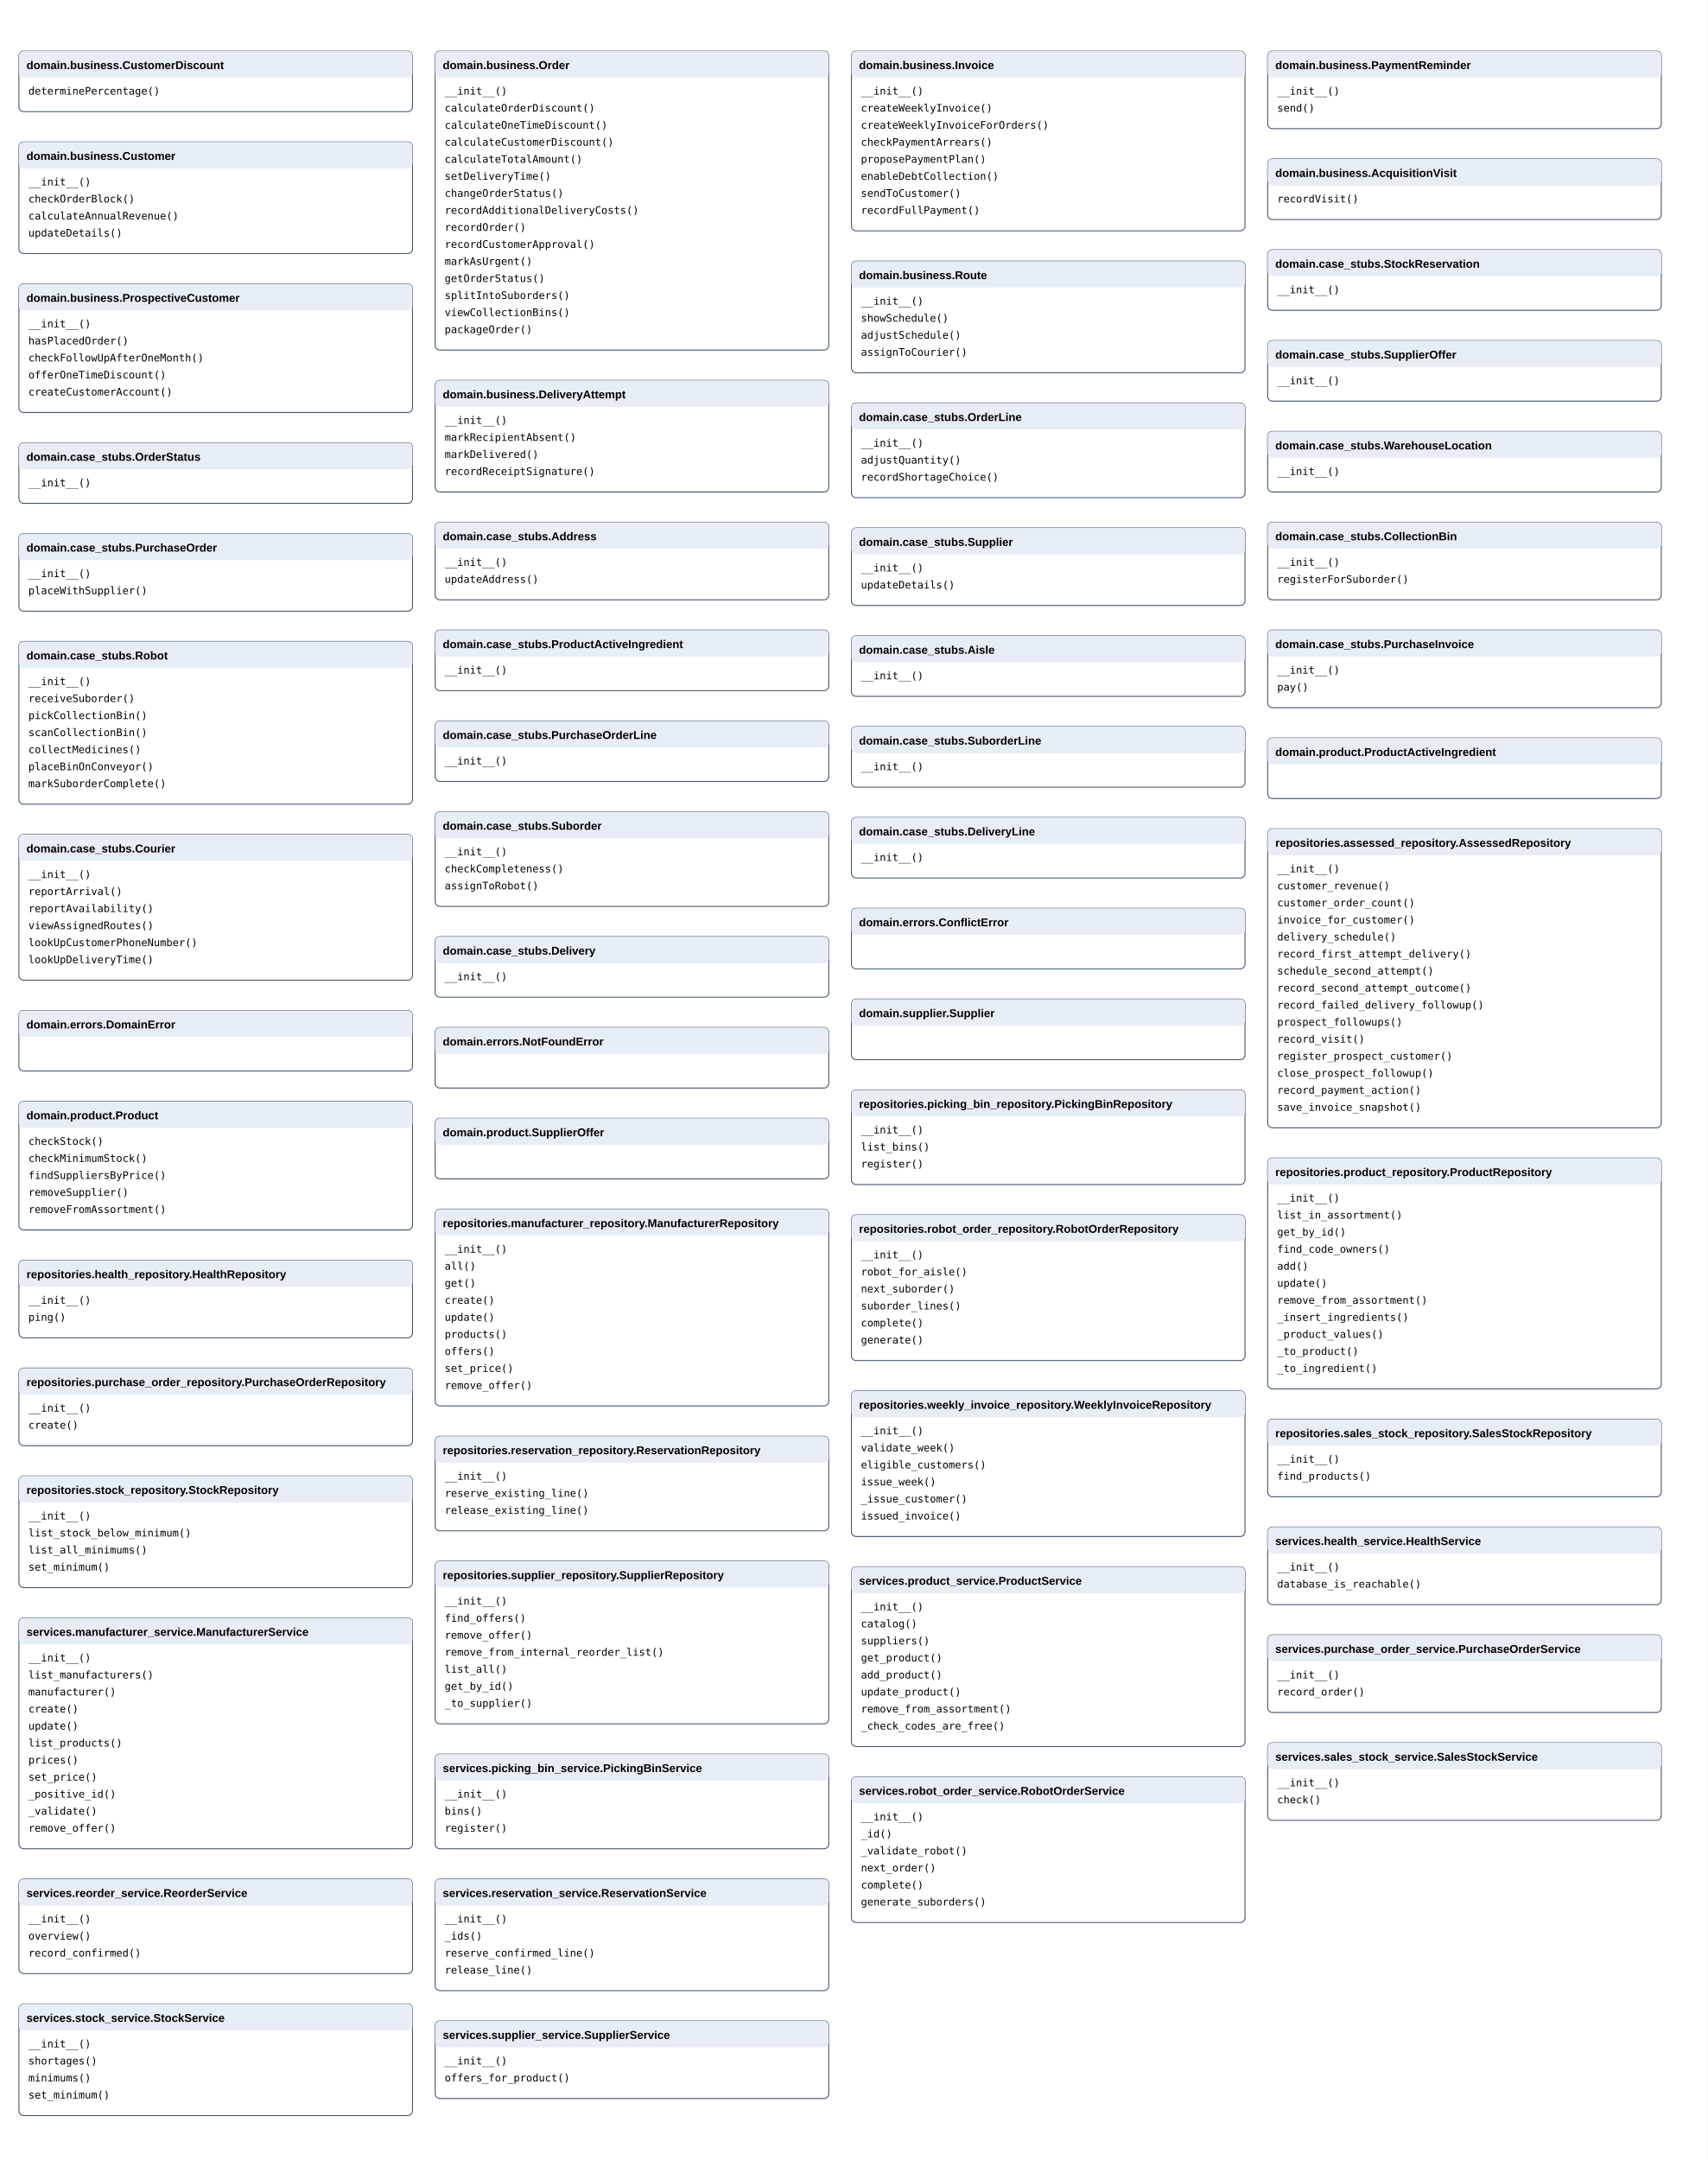
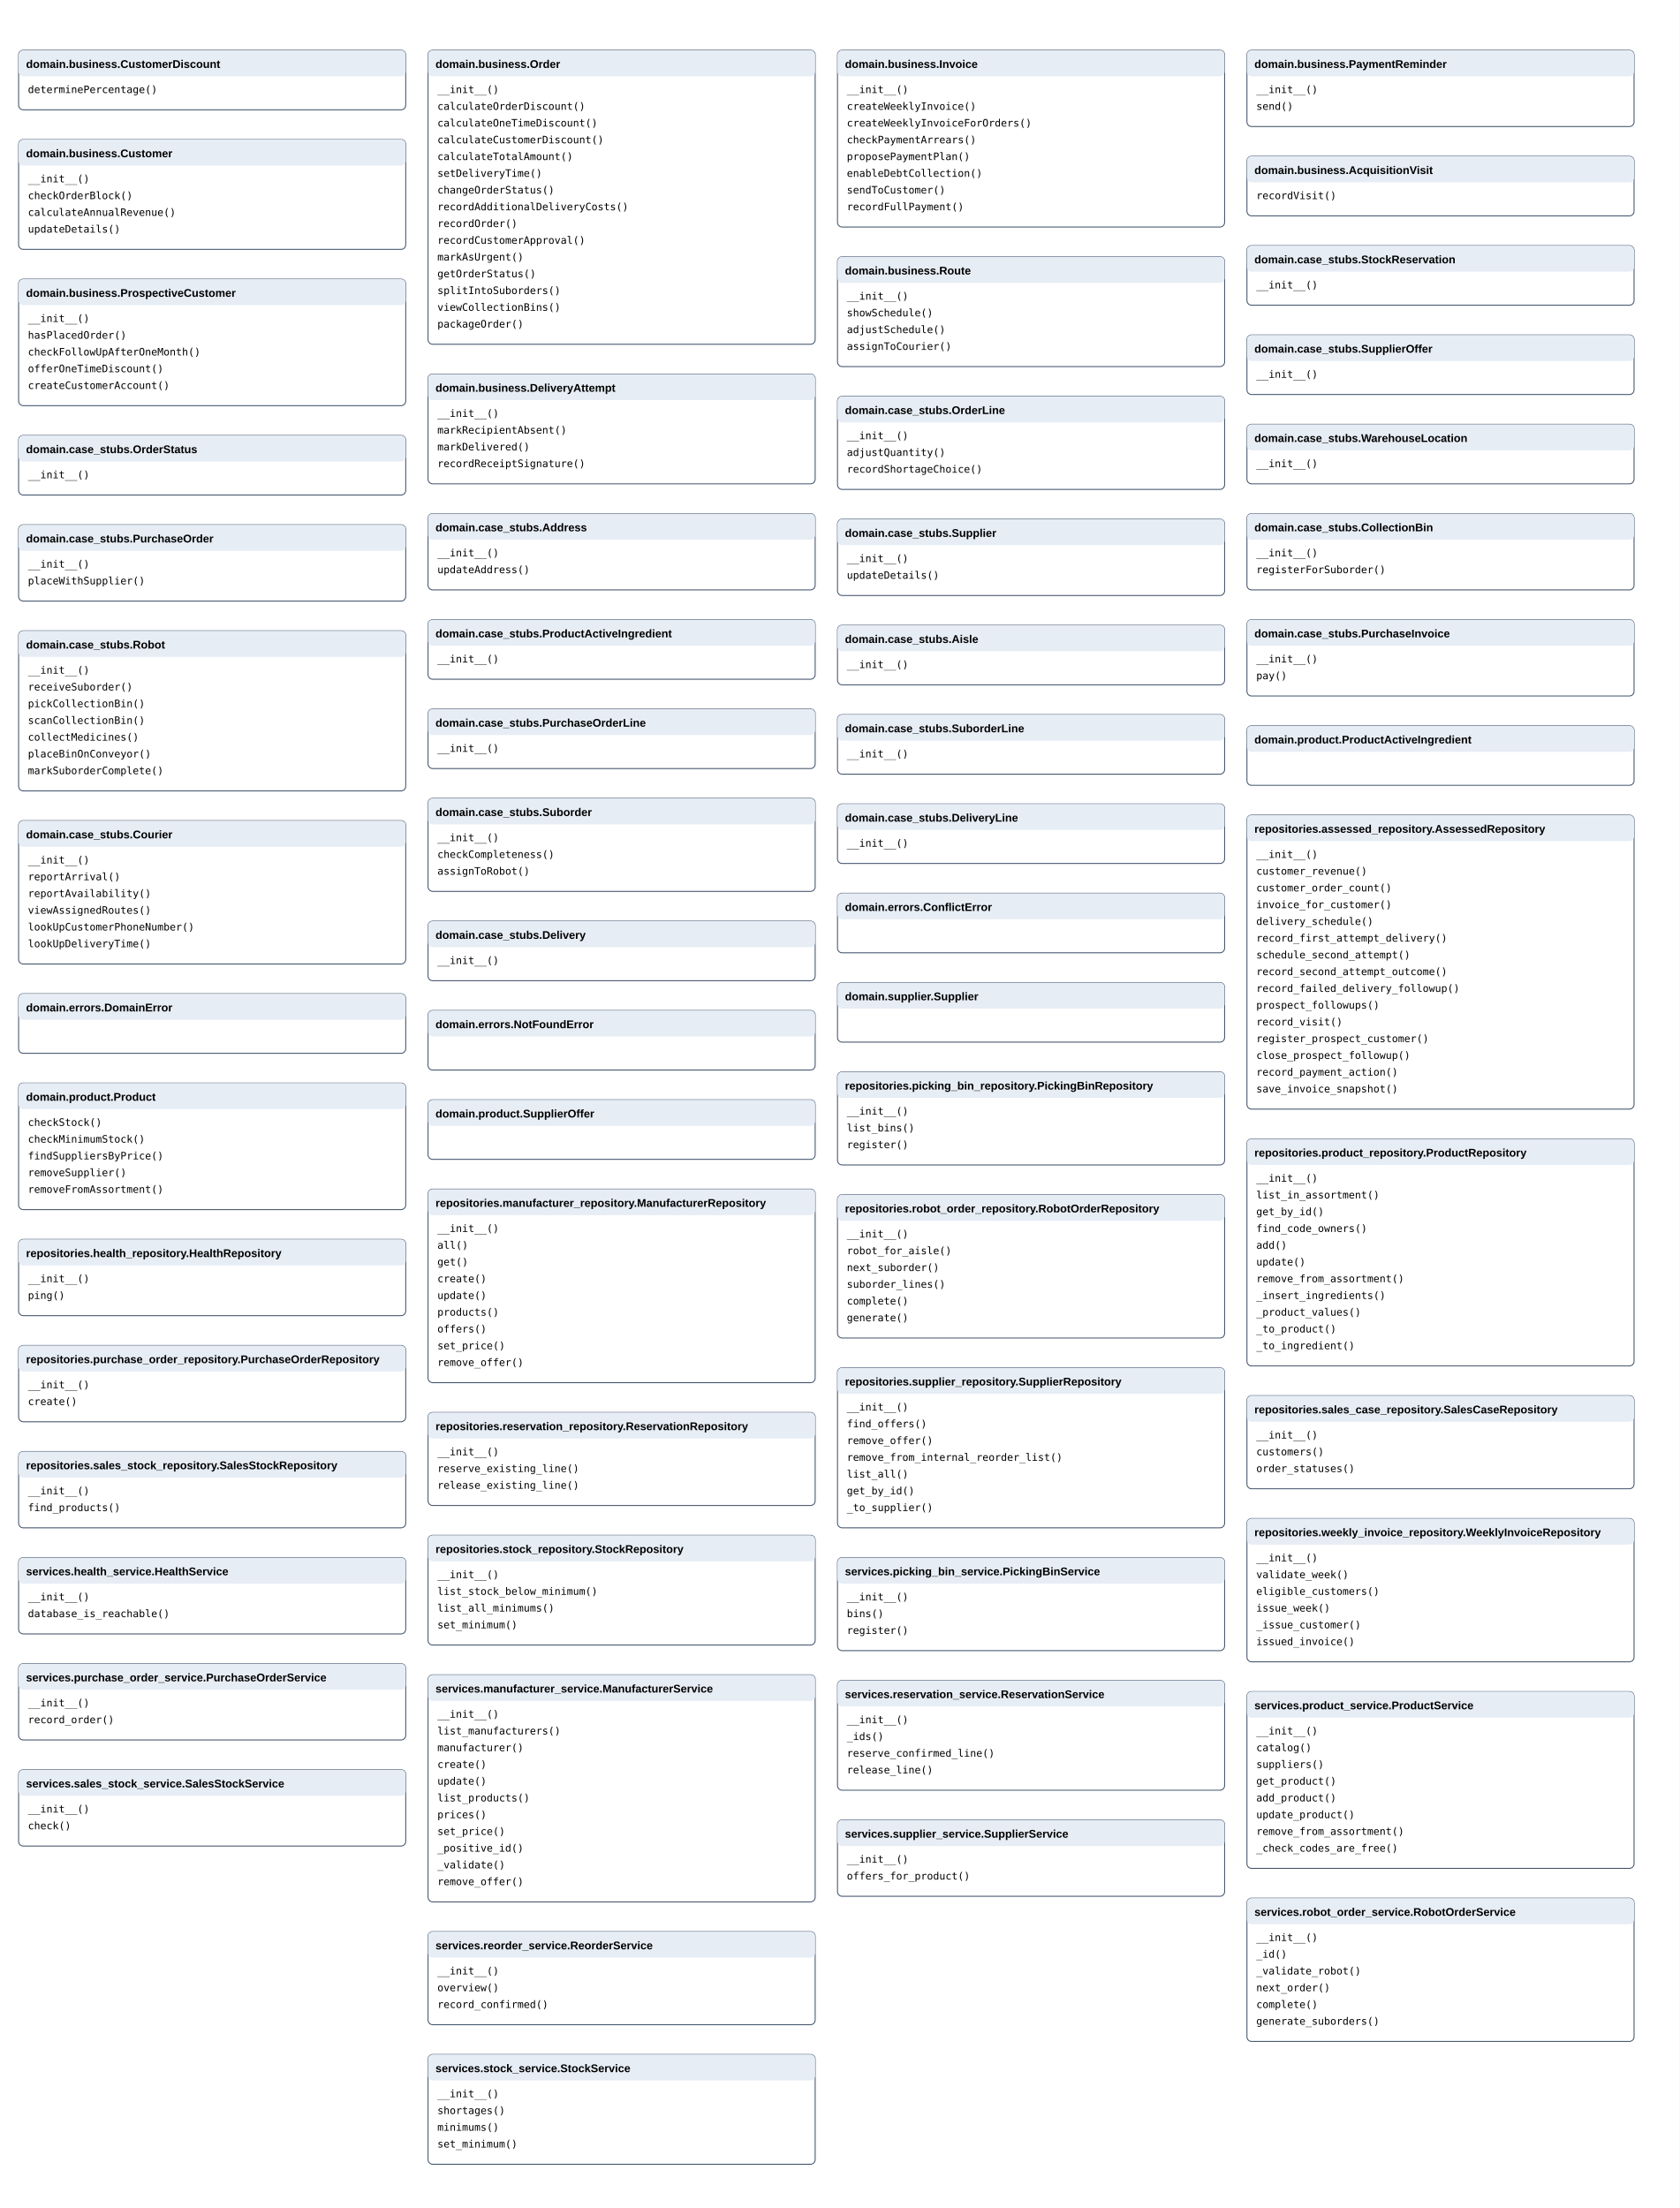
- <svg xmlns="http://www.w3.org/2000/svg" viewBox="0 0 1805 2283" width="1805" height="2283">
+ <svg xmlns="http://www.w3.org/2000/svg" viewBox="0 0 1805 2373" width="1805" height="2373">
  <rect width="100%" height="100%" fill="white" />
  <rect x="20" y="54" width="416" height="64" rx="5" stroke="#42536C" fill="#fff" />
  <rect x="20" y="54" width="416" height="28" rx="5" fill="#E7EDF5" />
  <text x="28" y="73" font-family="Arial" font-size="12" font-weight="bold">domain.business.CustomerDiscount</text>
  <text x="30" y="100" font-family="monospace" font-size="11">determinePercentage()</text>
  <rect x="460" y="54" width="416" height="316" rx="5" stroke="#42536C" fill="#fff" />
  <rect x="460" y="54" width="416" height="28" rx="5" fill="#E7EDF5" />
  <text x="468" y="73" font-family="Arial" font-size="12" font-weight="bold">domain.business.Order</text>
  <text x="470" y="100" font-family="monospace" font-size="11">__init__()</text>
  <text x="470" y="118" font-family="monospace" font-size="11">calculateOrderDiscount()</text>
  <text x="470" y="136" font-family="monospace" font-size="11">calculateOneTimeDiscount()</text>
  <text x="470" y="154" font-family="monospace" font-size="11">calculateCustomerDiscount()</text>
  <text x="470" y="172" font-family="monospace" font-size="11">calculateTotalAmount()</text>
  <text x="470" y="190" font-family="monospace" font-size="11">setDeliveryTime()</text>
  <text x="470" y="208" font-family="monospace" font-size="11">changeOrderStatus()</text>
  <text x="470" y="226" font-family="monospace" font-size="11">recordAdditionalDeliveryCosts()</text>
  <text x="470" y="244" font-family="monospace" font-size="11">recordOrder()</text>
  <text x="470" y="262" font-family="monospace" font-size="11">recordCustomerApproval()</text>
  <text x="470" y="280" font-family="monospace" font-size="11">markAsUrgent()</text>
  <text x="470" y="298" font-family="monospace" font-size="11">getOrderStatus()</text>
  <text x="470" y="316" font-family="monospace" font-size="11">splitIntoSuborders()</text>
  <text x="470" y="334" font-family="monospace" font-size="11">viewCollectionBins()</text>
  <text x="470" y="352" font-family="monospace" font-size="11">packageOrder()</text>
  <rect x="900" y="54" width="416" height="190" rx="5" stroke="#42536C" fill="#fff" />
  <rect x="900" y="54" width="416" height="28" rx="5" fill="#E7EDF5" />
  <text x="908" y="73" font-family="Arial" font-size="12" font-weight="bold">domain.business.Invoice</text>
  <text x="910" y="100" font-family="monospace" font-size="11">__init__()</text>
  <text x="910" y="118" font-family="monospace" font-size="11">createWeeklyInvoice()</text>
  <text x="910" y="136" font-family="monospace" font-size="11">createWeeklyInvoiceForOrders()</text>
  <text x="910" y="154" font-family="monospace" font-size="11">checkPaymentArrears()</text>
  <text x="910" y="172" font-family="monospace" font-size="11">proposePaymentPlan()</text>
  <text x="910" y="190" font-family="monospace" font-size="11">enableDebtCollection()</text>
  <text x="910" y="208" font-family="monospace" font-size="11">sendToCustomer()</text>
  <text x="910" y="226" font-family="monospace" font-size="11">recordFullPayment()</text>
  <rect x="1340" y="54" width="416" height="82" rx="5" stroke="#42536C" fill="#fff" />
  <rect x="1340" y="54" width="416" height="28" rx="5" fill="#E7EDF5" />
  <text x="1348" y="73" font-family="Arial" font-size="12" font-weight="bold">domain.business.PaymentReminder</text>
  <text x="1350" y="100" font-family="monospace" font-size="11">__init__()</text>
  <text x="1350" y="118" font-family="monospace" font-size="11">send()</text>
  <rect x="20" y="150" width="416" height="118" rx="5" stroke="#42536C" fill="#fff" />
  <rect x="20" y="150" width="416" height="28" rx="5" fill="#E7EDF5" />
  <text x="28" y="169" font-family="Arial" font-size="12" font-weight="bold">domain.business.Customer</text>
  <text x="30" y="196" font-family="monospace" font-size="11">__init__()</text>
  <text x="30" y="214" font-family="monospace" font-size="11">checkOrderBlock()</text>
  <text x="30" y="232" font-family="monospace" font-size="11">calculateAnnualRevenue()</text>
  <text x="30" y="250" font-family="monospace" font-size="11">updateDetails()</text>
  <rect x="460" y="402" width="416" height="118" rx="5" stroke="#42536C" fill="#fff" />
  <rect x="460" y="402" width="416" height="28" rx="5" fill="#E7EDF5" />
  <text x="468" y="421" font-family="Arial" font-size="12" font-weight="bold">domain.business.DeliveryAttempt</text>
  <text x="470" y="448" font-family="monospace" font-size="11">__init__()</text>
  <text x="470" y="466" font-family="monospace" font-size="11">markRecipientAbsent()</text>
  <text x="470" y="484" font-family="monospace" font-size="11">markDelivered()</text>
  <text x="470" y="502" font-family="monospace" font-size="11">recordReceiptSignature()</text>
  <rect x="900" y="276" width="416" height="118" rx="5" stroke="#42536C" fill="#fff" />
  <rect x="900" y="276" width="416" height="28" rx="5" fill="#E7EDF5" />
  <text x="908" y="295" font-family="Arial" font-size="12" font-weight="bold">domain.business.Route</text>
  <text x="910" y="322" font-family="monospace" font-size="11">__init__()</text>
  <text x="910" y="340" font-family="monospace" font-size="11">showSchedule()</text>
  <text x="910" y="358" font-family="monospace" font-size="11">adjustSchedule()</text>
  <text x="910" y="376" font-family="monospace" font-size="11">assignToCourier()</text>
  <rect x="1340" y="168" width="416" height="64" rx="5" stroke="#42536C" fill="#fff" />
  <rect x="1340" y="168" width="416" height="28" rx="5" fill="#E7EDF5" />
  <text x="1348" y="187" font-family="Arial" font-size="12" font-weight="bold">domain.business.AcquisitionVisit</text>
  <text x="1350" y="214" font-family="monospace" font-size="11">recordVisit()</text>
  <rect x="20" y="300" width="416" height="136" rx="5" stroke="#42536C" fill="#fff" />
  <rect x="20" y="300" width="416" height="28" rx="5" fill="#E7EDF5" />
  <text x="28" y="319" font-family="Arial" font-size="12" font-weight="bold">domain.business.ProspectiveCustomer</text>
  <text x="30" y="346" font-family="monospace" font-size="11">__init__()</text>
  <text x="30" y="364" font-family="monospace" font-size="11">hasPlacedOrder()</text>
  <text x="30" y="382" font-family="monospace" font-size="11">checkFollowUpAfterOneMonth()</text>
  <text x="30" y="400" font-family="monospace" font-size="11">offerOneTimeDiscount()</text>
  <text x="30" y="418" font-family="monospace" font-size="11">createCustomerAccount()</text>
  <rect x="460" y="552" width="416" height="82" rx="5" stroke="#42536C" fill="#fff" />
  <rect x="460" y="552" width="416" height="28" rx="5" fill="#E7EDF5" />
  <text x="468" y="571" font-family="Arial" font-size="12" font-weight="bold">domain.case_stubs.Address</text>
  <text x="470" y="598" font-family="monospace" font-size="11">__init__()</text>
  <text x="470" y="616" font-family="monospace" font-size="11">updateAddress()</text>
  <rect x="900" y="426" width="416" height="100" rx="5" stroke="#42536C" fill="#fff" />
  <rect x="900" y="426" width="416" height="28" rx="5" fill="#E7EDF5" />
  <text x="908" y="445" font-family="Arial" font-size="12" font-weight="bold">domain.case_stubs.OrderLine</text>
  <text x="910" y="472" font-family="monospace" font-size="11">__init__()</text>
  <text x="910" y="490" font-family="monospace" font-size="11">adjustQuantity()</text>
  <text x="910" y="508" font-family="monospace" font-size="11">recordShortageChoice()</text>
  <rect x="1340" y="264" width="416" height="64" rx="5" stroke="#42536C" fill="#fff" />
  <rect x="1340" y="264" width="416" height="28" rx="5" fill="#E7EDF5" />
  <text x="1348" y="283" font-family="Arial" font-size="12" font-weight="bold">domain.case_stubs.StockReservation</text>
  <text x="1350" y="310" font-family="monospace" font-size="11">__init__()</text>
  <rect x="20" y="468" width="416" height="64" rx="5" stroke="#42536C" fill="#fff" />
  <rect x="20" y="468" width="416" height="28" rx="5" fill="#E7EDF5" />
  <text x="28" y="487" font-family="Arial" font-size="12" font-weight="bold">domain.case_stubs.OrderStatus</text>
  <text x="30" y="514" font-family="monospace" font-size="11">__init__()</text>
  <rect x="460" y="666" width="416" height="64" rx="5" stroke="#42536C" fill="#fff" />
  <rect x="460" y="666" width="416" height="28" rx="5" fill="#E7EDF5" />
  <text x="468" y="685" font-family="Arial" font-size="12" font-weight="bold">domain.case_stubs.ProductActiveIngredient</text>
  <text x="470" y="712" font-family="monospace" font-size="11">__init__()</text>
  <rect x="900" y="558" width="416" height="82" rx="5" stroke="#42536C" fill="#fff" />
  <rect x="900" y="558" width="416" height="28" rx="5" fill="#E7EDF5" />
  <text x="908" y="577" font-family="Arial" font-size="12" font-weight="bold">domain.case_stubs.Supplier</text>
  <text x="910" y="604" font-family="monospace" font-size="11">__init__()</text>
  <text x="910" y="622" font-family="monospace" font-size="11">updateDetails()</text>
  <rect x="1340" y="360" width="416" height="64" rx="5" stroke="#42536C" fill="#fff" />
  <rect x="1340" y="360" width="416" height="28" rx="5" fill="#E7EDF5" />
  <text x="1348" y="379" font-family="Arial" font-size="12" font-weight="bold">domain.case_stubs.SupplierOffer</text>
  <text x="1350" y="406" font-family="monospace" font-size="11">__init__()</text>
  <rect x="20" y="564" width="416" height="82" rx="5" stroke="#42536C" fill="#fff" />
  <rect x="20" y="564" width="416" height="28" rx="5" fill="#E7EDF5" />
  <text x="28" y="583" font-family="Arial" font-size="12" font-weight="bold">domain.case_stubs.PurchaseOrder</text>
  <text x="30" y="610" font-family="monospace" font-size="11">__init__()</text>
  <text x="30" y="628" font-family="monospace" font-size="11">placeWithSupplier()</text>
  <rect x="460" y="762" width="416" height="64" rx="5" stroke="#42536C" fill="#fff" />
  <rect x="460" y="762" width="416" height="28" rx="5" fill="#E7EDF5" />
  <text x="468" y="781" font-family="Arial" font-size="12" font-weight="bold">domain.case_stubs.PurchaseOrderLine</text>
  <text x="470" y="808" font-family="monospace" font-size="11">__init__()</text>
  <rect x="900" y="672" width="416" height="64" rx="5" stroke="#42536C" fill="#fff" />
  <rect x="900" y="672" width="416" height="28" rx="5" fill="#E7EDF5" />
  <text x="908" y="691" font-family="Arial" font-size="12" font-weight="bold">domain.case_stubs.Aisle</text>
  <text x="910" y="718" font-family="monospace" font-size="11">__init__()</text>
  <rect x="1340" y="456" width="416" height="64" rx="5" stroke="#42536C" fill="#fff" />
  <rect x="1340" y="456" width="416" height="28" rx="5" fill="#E7EDF5" />
  <text x="1348" y="475" font-family="Arial" font-size="12" font-weight="bold">domain.case_stubs.WarehouseLocation</text>
  <text x="1350" y="502" font-family="monospace" font-size="11">__init__()</text>
  <rect x="20" y="678" width="416" height="172" rx="5" stroke="#42536C" fill="#fff" />
  <rect x="20" y="678" width="416" height="28" rx="5" fill="#E7EDF5" />
  <text x="28" y="697" font-family="Arial" font-size="12" font-weight="bold">domain.case_stubs.Robot</text>
  <text x="30" y="724" font-family="monospace" font-size="11">__init__()</text>
  <text x="30" y="742" font-family="monospace" font-size="11">receiveSuborder()</text>
  <text x="30" y="760" font-family="monospace" font-size="11">pickCollectionBin()</text>
  <text x="30" y="778" font-family="monospace" font-size="11">scanCollectionBin()</text>
  <text x="30" y="796" font-family="monospace" font-size="11">collectMedicines()</text>
  <text x="30" y="814" font-family="monospace" font-size="11">placeBinOnConveyor()</text>
  <text x="30" y="832" font-family="monospace" font-size="11">markSuborderComplete()</text>
  <rect x="460" y="858" width="416" height="100" rx="5" stroke="#42536C" fill="#fff" />
  <rect x="460" y="858" width="416" height="28" rx="5" fill="#E7EDF5" />
  <text x="468" y="877" font-family="Arial" font-size="12" font-weight="bold">domain.case_stubs.Suborder</text>
  <text x="470" y="904" font-family="monospace" font-size="11">__init__()</text>
  <text x="470" y="922" font-family="monospace" font-size="11">checkCompleteness()</text>
  <text x="470" y="940" font-family="monospace" font-size="11">assignToRobot()</text>
  <rect x="900" y="768" width="416" height="64" rx="5" stroke="#42536C" fill="#fff" />
  <rect x="900" y="768" width="416" height="28" rx="5" fill="#E7EDF5" />
  <text x="908" y="787" font-family="Arial" font-size="12" font-weight="bold">domain.case_stubs.SuborderLine</text>
  <text x="910" y="814" font-family="monospace" font-size="11">__init__()</text>
  <rect x="1340" y="552" width="416" height="82" rx="5" stroke="#42536C" fill="#fff" />
  <rect x="1340" y="552" width="416" height="28" rx="5" fill="#E7EDF5" />
  <text x="1348" y="571" font-family="Arial" font-size="12" font-weight="bold">domain.case_stubs.CollectionBin</text>
  <text x="1350" y="598" font-family="monospace" font-size="11">__init__()</text>
  <text x="1350" y="616" font-family="monospace" font-size="11">registerForSuborder()</text>
  <rect x="20" y="882" width="416" height="154" rx="5" stroke="#42536C" fill="#fff" />
  <rect x="20" y="882" width="416" height="28" rx="5" fill="#E7EDF5" />
  <text x="28" y="901" font-family="Arial" font-size="12" font-weight="bold">domain.case_stubs.Courier</text>
  <text x="30" y="928" font-family="monospace" font-size="11">__init__()</text>
  <text x="30" y="946" font-family="monospace" font-size="11">reportArrival()</text>
  <text x="30" y="964" font-family="monospace" font-size="11">reportAvailability()</text>
  <text x="30" y="982" font-family="monospace" font-size="11">viewAssignedRoutes()</text>
  <text x="30" y="1000" font-family="monospace" font-size="11">lookUpCustomerPhoneNumber()</text>
  <text x="30" y="1018" font-family="monospace" font-size="11">lookUpDeliveryTime()</text>
  <rect x="460" y="990" width="416" height="64" rx="5" stroke="#42536C" fill="#fff" />
  <rect x="460" y="990" width="416" height="28" rx="5" fill="#E7EDF5" />
  <text x="468" y="1009" font-family="Arial" font-size="12" font-weight="bold">domain.case_stubs.Delivery</text>
  <text x="470" y="1036" font-family="monospace" font-size="11">__init__()</text>
  <rect x="900" y="864" width="416" height="64" rx="5" stroke="#42536C" fill="#fff" />
  <rect x="900" y="864" width="416" height="28" rx="5" fill="#E7EDF5" />
  <text x="908" y="883" font-family="Arial" font-size="12" font-weight="bold">domain.case_stubs.DeliveryLine</text>
  <text x="910" y="910" font-family="monospace" font-size="11">__init__()</text>
  <rect x="1340" y="666" width="416" height="82" rx="5" stroke="#42536C" fill="#fff" />
  <rect x="1340" y="666" width="416" height="28" rx="5" fill="#E7EDF5" />
  <text x="1348" y="685" font-family="Arial" font-size="12" font-weight="bold">domain.case_stubs.PurchaseInvoice</text>
  <text x="1350" y="712" font-family="monospace" font-size="11">__init__()</text>
  <text x="1350" y="730" font-family="monospace" font-size="11">pay()</text>
  <rect x="20" y="1068" width="416" height="64" rx="5" stroke="#42536C" fill="#fff" />
  <rect x="20" y="1068" width="416" height="28" rx="5" fill="#E7EDF5" />
  <text x="28" y="1087" font-family="Arial" font-size="12" font-weight="bold">domain.errors.DomainError</text>
  <rect x="460" y="1086" width="416" height="64" rx="5" stroke="#42536C" fill="#fff" />
  <rect x="460" y="1086" width="416" height="28" rx="5" fill="#E7EDF5" />
  <text x="468" y="1105" font-family="Arial" font-size="12" font-weight="bold">domain.errors.NotFoundError</text>
  <rect x="900" y="960" width="416" height="64" rx="5" stroke="#42536C" fill="#fff" />
  <rect x="900" y="960" width="416" height="28" rx="5" fill="#E7EDF5" />
  <text x="908" y="979" font-family="Arial" font-size="12" font-weight="bold">domain.errors.ConflictError</text>
  <rect x="1340" y="780" width="416" height="64" rx="5" stroke="#42536C" fill="#fff" />
  <rect x="1340" y="780" width="416" height="28" rx="5" fill="#E7EDF5" />
  <text x="1348" y="799" font-family="Arial" font-size="12" font-weight="bold">domain.product.ProductActiveIngredient</text>
  <rect x="20" y="1164" width="416" height="136" rx="5" stroke="#42536C" fill="#fff" />
  <rect x="20" y="1164" width="416" height="28" rx="5" fill="#E7EDF5" />
  <text x="28" y="1183" font-family="Arial" font-size="12" font-weight="bold">domain.product.Product</text>
  <text x="30" y="1210" font-family="monospace" font-size="11">checkStock()</text>
  <text x="30" y="1228" font-family="monospace" font-size="11">checkMinimumStock()</text>
  <text x="30" y="1246" font-family="monospace" font-size="11">findSuppliersByPrice()</text>
  <text x="30" y="1264" font-family="monospace" font-size="11">removeSupplier()</text>
  <text x="30" y="1282" font-family="monospace" font-size="11">removeFromAssortment()</text>
  <rect x="460" y="1182" width="416" height="64" rx="5" stroke="#42536C" fill="#fff" />
  <rect x="460" y="1182" width="416" height="28" rx="5" fill="#E7EDF5" />
  <text x="468" y="1201" font-family="Arial" font-size="12" font-weight="bold">domain.product.SupplierOffer</text>
  <rect x="900" y="1056" width="416" height="64" rx="5" stroke="#42536C" fill="#fff" />
  <rect x="900" y="1056" width="416" height="28" rx="5" fill="#E7EDF5" />
  <text x="908" y="1075" font-family="Arial" font-size="12" font-weight="bold">domain.supplier.Supplier</text>
  <rect x="1340" y="876" width="416" height="316" rx="5" stroke="#42536C" fill="#fff" />
  <rect x="1340" y="876" width="416" height="28" rx="5" fill="#E7EDF5" />
  <text x="1348" y="895" font-family="Arial" font-size="12" font-weight="bold">repositories.assessed_repository.AssessedRepository</text>
  <text x="1350" y="922" font-family="monospace" font-size="11">__init__()</text>
  <text x="1350" y="940" font-family="monospace" font-size="11">customer_revenue()</text>
  <text x="1350" y="958" font-family="monospace" font-size="11">customer_order_count()</text>
  <text x="1350" y="976" font-family="monospace" font-size="11">invoice_for_customer()</text>
  <text x="1350" y="994" font-family="monospace" font-size="11">delivery_schedule()</text>
  <text x="1350" y="1012" font-family="monospace" font-size="11">record_first_attempt_delivery()</text>
  <text x="1350" y="1030" font-family="monospace" font-size="11">schedule_second_attempt()</text>
  <text x="1350" y="1048" font-family="monospace" font-size="11">record_second_attempt_outcome()</text>
  <text x="1350" y="1066" font-family="monospace" font-size="11">record_failed_delivery_followup()</text>
  <text x="1350" y="1084" font-family="monospace" font-size="11">prospect_followups()</text>
  <text x="1350" y="1102" font-family="monospace" font-size="11">record_visit()</text>
  <text x="1350" y="1120" font-family="monospace" font-size="11">register_prospect_customer()</text>
  <text x="1350" y="1138" font-family="monospace" font-size="11">close_prospect_followup()</text>
  <text x="1350" y="1156" font-family="monospace" font-size="11">record_payment_action()</text>
  <text x="1350" y="1174" font-family="monospace" font-size="11">save_invoice_snapshot()</text>
  <rect x="20" y="1332" width="416" height="82" rx="5" stroke="#42536C" fill="#fff" />
  <rect x="20" y="1332" width="416" height="28" rx="5" fill="#E7EDF5" />
  <text x="28" y="1351" font-family="Arial" font-size="12" font-weight="bold">repositories.health_repository.HealthRepository</text>
  <text x="30" y="1378" font-family="monospace" font-size="11">__init__()</text>
  <text x="30" y="1396" font-family="monospace" font-size="11">ping()</text>
  <rect x="460" y="1278" width="416" height="208" rx="5" stroke="#42536C" fill="#fff" />
  <rect x="460" y="1278" width="416" height="28" rx="5" fill="#E7EDF5" />
  <text x="468" y="1297" font-family="Arial" font-size="12" font-weight="bold">repositories.manufacturer_repository.ManufacturerRepository</text>
  <text x="470" y="1324" font-family="monospace" font-size="11">__init__()</text>
  <text x="470" y="1342" font-family="monospace" font-size="11">all()</text>
  <text x="470" y="1360" font-family="monospace" font-size="11">get()</text>
  <text x="470" y="1378" font-family="monospace" font-size="11">create()</text>
  <text x="470" y="1396" font-family="monospace" font-size="11">update()</text>
  <text x="470" y="1414" font-family="monospace" font-size="11">products()</text>
  <text x="470" y="1432" font-family="monospace" font-size="11">offers()</text>
  <text x="470" y="1450" font-family="monospace" font-size="11">set_price()</text>
  <text x="470" y="1468" font-family="monospace" font-size="11">remove_offer()</text>
  <rect x="900" y="1152" width="416" height="100" rx="5" stroke="#42536C" fill="#fff" />
  <rect x="900" y="1152" width="416" height="28" rx="5" fill="#E7EDF5" />
  <text x="908" y="1171" font-family="Arial" font-size="12" font-weight="bold">repositories.picking_bin_repository.PickingBinRepository</text>
  <text x="910" y="1198" font-family="monospace" font-size="11">__init__()</text>
  <text x="910" y="1216" font-family="monospace" font-size="11">list_bins()</text>
  <text x="910" y="1234" font-family="monospace" font-size="11">register()</text>
  <rect x="1340" y="1224" width="416" height="244" rx="5" stroke="#42536C" fill="#fff" />
  <rect x="1340" y="1224" width="416" height="28" rx="5" fill="#E7EDF5" />
  <text x="1348" y="1243" font-family="Arial" font-size="12" font-weight="bold">repositories.product_repository.ProductRepository</text>
  <text x="1350" y="1270" font-family="monospace" font-size="11">__init__()</text>
  <text x="1350" y="1288" font-family="monospace" font-size="11">list_in_assortment()</text>
  <text x="1350" y="1306" font-family="monospace" font-size="11">get_by_id()</text>
  <text x="1350" y="1324" font-family="monospace" font-size="11">find_code_owners()</text>
  <text x="1350" y="1342" font-family="monospace" font-size="11">add()</text>
  <text x="1350" y="1360" font-family="monospace" font-size="11">update()</text>
  <text x="1350" y="1378" font-family="monospace" font-size="11">remove_from_assortment()</text>
  <text x="1350" y="1396" font-family="monospace" font-size="11">_insert_ingredients()</text>
  <text x="1350" y="1414" font-family="monospace" font-size="11">_product_values()</text>
  <text x="1350" y="1432" font-family="monospace" font-size="11">_to_product()</text>
  <text x="1350" y="1450" font-family="monospace" font-size="11">_to_ingredient()</text>
  <rect x="20" y="1446" width="416" height="82" rx="5" stroke="#42536C" fill="#fff" />
  <rect x="20" y="1446" width="416" height="28" rx="5" fill="#E7EDF5" />
  <text x="28" y="1465" font-family="Arial" font-size="12" font-weight="bold">repositories.purchase_order_repository.PurchaseOrderRepository</text>
  <text x="30" y="1492" font-family="monospace" font-size="11">__init__()</text>
  <text x="30" y="1510" font-family="monospace" font-size="11">create()</text>
  <rect x="460" y="1518" width="416" height="100" rx="5" stroke="#42536C" fill="#fff" />
  <rect x="460" y="1518" width="416" height="28" rx="5" fill="#E7EDF5" />
  <text x="468" y="1537" font-family="Arial" font-size="12" font-weight="bold">repositories.reservation_repository.ReservationRepository</text>
  <text x="470" y="1564" font-family="monospace" font-size="11">__init__()</text>
  <text x="470" y="1582" font-family="monospace" font-size="11">reserve_existing_line()</text>
  <text x="470" y="1600" font-family="monospace" font-size="11">release_existing_line()</text>
  <rect x="900" y="1284" width="416" height="154" rx="5" stroke="#42536C" fill="#fff" />
  <rect x="900" y="1284" width="416" height="28" rx="5" fill="#E7EDF5" />
  <text x="908" y="1303" font-family="Arial" font-size="12" font-weight="bold">repositories.robot_order_repository.RobotOrderRepository</text>
  <text x="910" y="1330" font-family="monospace" font-size="11">__init__()</text>
  <text x="910" y="1348" font-family="monospace" font-size="11">robot_for_aisle()</text>
  <text x="910" y="1366" font-family="monospace" font-size="11">next_suborder()</text>
  <text x="910" y="1384" font-family="monospace" font-size="11">suborder_lines()</text>
  <text x="910" y="1402" font-family="monospace" font-size="11">complete()</text>
  <text x="910" y="1420" font-family="monospace" font-size="11">generate()</text>
-   <rect x="1340" y="1500" width="416" height="82" rx="5" stroke="#42536C" fill="#fff" />
+   <rect x="1340" y="1500" width="416" height="100" rx="5" stroke="#42536C" fill="#fff" />
  <rect x="1340" y="1500" width="416" height="28" rx="5" fill="#E7EDF5" />
-   <text x="1348" y="1519" font-family="Arial" font-size="12" font-weight="bold">repositories.sales_stock_repository.SalesStockRepository</text>
+   <text x="1348" y="1519" font-family="Arial" font-size="12" font-weight="bold">repositories.sales_case_repository.SalesCaseRepository</text>
  <text x="1350" y="1546" font-family="monospace" font-size="11">__init__()</text>
-   <text x="1350" y="1564" font-family="monospace" font-size="11">find_products()</text>
-   <rect x="20" y="1560" width="416" height="118" rx="5" stroke="#42536C" fill="#fff" />
+   <text x="1350" y="1564" font-family="monospace" font-size="11">customers()</text>
+   <text x="1350" y="1582" font-family="monospace" font-size="11">order_statuses()</text>
+   <rect x="20" y="1560" width="416" height="82" rx="5" stroke="#42536C" fill="#fff" />
  <rect x="20" y="1560" width="416" height="28" rx="5" fill="#E7EDF5" />
-   <text x="28" y="1579" font-family="Arial" font-size="12" font-weight="bold">repositories.stock_repository.StockRepository</text>
+   <text x="28" y="1579" font-family="Arial" font-size="12" font-weight="bold">repositories.sales_stock_repository.SalesStockRepository</text>
  <text x="30" y="1606" font-family="monospace" font-size="11">__init__()</text>
-   <text x="30" y="1624" font-family="monospace" font-size="11">list_stock_below_minimum()</text>
-   <text x="30" y="1642" font-family="monospace" font-size="11">list_all_minimums()</text>
-   <text x="30" y="1660" font-family="monospace" font-size="11">set_minimum()</text>
-   <rect x="460" y="1650" width="416" height="172" rx="5" stroke="#42536C" fill="#fff" />
+   <text x="30" y="1624" font-family="monospace" font-size="11">find_products()</text>
+   <rect x="460" y="1650" width="416" height="118" rx="5" stroke="#42536C" fill="#fff" />
  <rect x="460" y="1650" width="416" height="28" rx="5" fill="#E7EDF5" />
-   <text x="468" y="1669" font-family="Arial" font-size="12" font-weight="bold">repositories.supplier_repository.SupplierRepository</text>
+   <text x="468" y="1669" font-family="Arial" font-size="12" font-weight="bold">repositories.stock_repository.StockRepository</text>
  <text x="470" y="1696" font-family="monospace" font-size="11">__init__()</text>
-   <text x="470" y="1714" font-family="monospace" font-size="11">find_offers()</text>
-   <text x="470" y="1732" font-family="monospace" font-size="11">remove_offer()</text>
-   <text x="470" y="1750" font-family="monospace" font-size="11">remove_from_internal_reorder_list()</text>
-   <text x="470" y="1768" font-family="monospace" font-size="11">list_all()</text>
-   <text x="470" y="1786" font-family="monospace" font-size="11">get_by_id()</text>
-   <text x="470" y="1804" font-family="monospace" font-size="11">_to_supplier()</text>
-   <rect x="900" y="1470" width="416" height="154" rx="5" stroke="#42536C" fill="#fff" />
+   <text x="470" y="1714" font-family="monospace" font-size="11">list_stock_below_minimum()</text>
+   <text x="470" y="1732" font-family="monospace" font-size="11">list_all_minimums()</text>
+   <text x="470" y="1750" font-family="monospace" font-size="11">set_minimum()</text>
+   <rect x="900" y="1470" width="416" height="172" rx="5" stroke="#42536C" fill="#fff" />
  <rect x="900" y="1470" width="416" height="28" rx="5" fill="#E7EDF5" />
-   <text x="908" y="1489" font-family="Arial" font-size="12" font-weight="bold">repositories.weekly_invoice_repository.WeeklyInvoiceRepository</text>
+   <text x="908" y="1489" font-family="Arial" font-size="12" font-weight="bold">repositories.supplier_repository.SupplierRepository</text>
  <text x="910" y="1516" font-family="monospace" font-size="11">__init__()</text>
-   <text x="910" y="1534" font-family="monospace" font-size="11">validate_week()</text>
-   <text x="910" y="1552" font-family="monospace" font-size="11">eligible_customers()</text>
-   <text x="910" y="1570" font-family="monospace" font-size="11">issue_week()</text>
-   <text x="910" y="1588" font-family="monospace" font-size="11">_issue_customer()</text>
-   <text x="910" y="1606" font-family="monospace" font-size="11">issued_invoice()</text>
-   <rect x="1340" y="1614" width="416" height="82" rx="5" stroke="#42536C" fill="#fff" />
-   <rect x="1340" y="1614" width="416" height="28" rx="5" fill="#E7EDF5" />
-   <text x="1348" y="1633" font-family="Arial" font-size="12" font-weight="bold">services.health_service.HealthService</text>
-   <text x="1350" y="1660" font-family="monospace" font-size="11">__init__()</text>
-   <text x="1350" y="1678" font-family="monospace" font-size="11">database_is_reachable()</text>
-   <rect x="20" y="1710" width="416" height="244" rx="5" stroke="#42536C" fill="#fff" />
-   <rect x="20" y="1710" width="416" height="28" rx="5" fill="#E7EDF5" />
-   <text x="28" y="1729" font-family="Arial" font-size="12" font-weight="bold">services.manufacturer_service.ManufacturerService</text>
-   <text x="30" y="1756" font-family="monospace" font-size="11">__init__()</text>
-   <text x="30" y="1774" font-family="monospace" font-size="11">list_manufacturers()</text>
-   <text x="30" y="1792" font-family="monospace" font-size="11">manufacturer()</text>
-   <text x="30" y="1810" font-family="monospace" font-size="11">create()</text>
-   <text x="30" y="1828" font-family="monospace" font-size="11">update()</text>
-   <text x="30" y="1846" font-family="monospace" font-size="11">list_products()</text>
-   <text x="30" y="1864" font-family="monospace" font-size="11">prices()</text>
-   <text x="30" y="1882" font-family="monospace" font-size="11">set_price()</text>
-   <text x="30" y="1900" font-family="monospace" font-size="11">_positive_id()</text>
-   <text x="30" y="1918" font-family="monospace" font-size="11">_validate()</text>
-   <text x="30" y="1936" font-family="monospace" font-size="11">remove_offer()</text>
-   <rect x="460" y="1854" width="416" height="100" rx="5" stroke="#42536C" fill="#fff" />
-   <rect x="460" y="1854" width="416" height="28" rx="5" fill="#E7EDF5" />
-   <text x="468" y="1873" font-family="Arial" font-size="12" font-weight="bold">services.picking_bin_service.PickingBinService</text>
-   <text x="470" y="1900" font-family="monospace" font-size="11">__init__()</text>
-   <text x="470" y="1918" font-family="monospace" font-size="11">bins()</text>
-   <text x="470" y="1936" font-family="monospace" font-size="11">register()</text>
-   <rect x="900" y="1656" width="416" height="190" rx="5" stroke="#42536C" fill="#fff" />
-   <rect x="900" y="1656" width="416" height="28" rx="5" fill="#E7EDF5" />
-   <text x="908" y="1675" font-family="Arial" font-size="12" font-weight="bold">services.product_service.ProductService</text>
-   <text x="910" y="1702" font-family="monospace" font-size="11">__init__()</text>
-   <text x="910" y="1720" font-family="monospace" font-size="11">catalog()</text>
-   <text x="910" y="1738" font-family="monospace" font-size="11">suppliers()</text>
-   <text x="910" y="1756" font-family="monospace" font-size="11">get_product()</text>
-   <text x="910" y="1774" font-family="monospace" font-size="11">add_product()</text>
-   <text x="910" y="1792" font-family="monospace" font-size="11">update_product()</text>
-   <text x="910" y="1810" font-family="monospace" font-size="11">remove_from_assortment()</text>
-   <text x="910" y="1828" font-family="monospace" font-size="11">_check_codes_are_free()</text>
-   <rect x="1340" y="1728" width="416" height="82" rx="5" stroke="#42536C" fill="#fff" />
-   <rect x="1340" y="1728" width="416" height="28" rx="5" fill="#E7EDF5" />
-   <text x="1348" y="1747" font-family="Arial" font-size="12" font-weight="bold">services.purchase_order_service.PurchaseOrderService</text>
-   <text x="1350" y="1774" font-family="monospace" font-size="11">__init__()</text>
-   <text x="1350" y="1792" font-family="monospace" font-size="11">record_order()</text>
-   <rect x="20" y="1986" width="416" height="100" rx="5" stroke="#42536C" fill="#fff" />
-   <rect x="20" y="1986" width="416" height="28" rx="5" fill="#E7EDF5" />
-   <text x="28" y="2005" font-family="Arial" font-size="12" font-weight="bold">services.reorder_service.ReorderService</text>
-   <text x="30" y="2032" font-family="monospace" font-size="11">__init__()</text>
-   <text x="30" y="2050" font-family="monospace" font-size="11">overview()</text>
-   <text x="30" y="2068" font-family="monospace" font-size="11">record_confirmed()</text>
-   <rect x="460" y="1986" width="416" height="118" rx="5" stroke="#42536C" fill="#fff" />
-   <rect x="460" y="1986" width="416" height="28" rx="5" fill="#E7EDF5" />
-   <text x="468" y="2005" font-family="Arial" font-size="12" font-weight="bold">services.reservation_service.ReservationService</text>
-   <text x="470" y="2032" font-family="monospace" font-size="11">__init__()</text>
-   <text x="470" y="2050" font-family="monospace" font-size="11">_ids()</text>
-   <text x="470" y="2068" font-family="monospace" font-size="11">reserve_confirmed_line()</text>
-   <text x="470" y="2086" font-family="monospace" font-size="11">release_line()</text>
-   <rect x="900" y="1878" width="416" height="154" rx="5" stroke="#42536C" fill="#fff" />
-   <rect x="900" y="1878" width="416" height="28" rx="5" fill="#E7EDF5" />
-   <text x="908" y="1897" font-family="Arial" font-size="12" font-weight="bold">services.robot_order_service.RobotOrderService</text>
-   <text x="910" y="1924" font-family="monospace" font-size="11">__init__()</text>
-   <text x="910" y="1942" font-family="monospace" font-size="11">_id()</text>
-   <text x="910" y="1960" font-family="monospace" font-size="11">_validate_robot()</text>
-   <text x="910" y="1978" font-family="monospace" font-size="11">next_order()</text>
-   <text x="910" y="1996" font-family="monospace" font-size="11">complete()</text>
-   <text x="910" y="2014" font-family="monospace" font-size="11">generate_suborders()</text>
-   <rect x="1340" y="1842" width="416" height="82" rx="5" stroke="#42536C" fill="#fff" />
-   <rect x="1340" y="1842" width="416" height="28" rx="5" fill="#E7EDF5" />
-   <text x="1348" y="1861" font-family="Arial" font-size="12" font-weight="bold">services.sales_stock_service.SalesStockService</text>
-   <text x="1350" y="1888" font-family="monospace" font-size="11">__init__()</text>
-   <text x="1350" y="1906" font-family="monospace" font-size="11">check()</text>
-   <rect x="20" y="2118" width="416" height="118" rx="5" stroke="#42536C" fill="#fff" />
-   <rect x="20" y="2118" width="416" height="28" rx="5" fill="#E7EDF5" />
-   <text x="28" y="2137" font-family="Arial" font-size="12" font-weight="bold">services.stock_service.StockService</text>
-   <text x="30" y="2164" font-family="monospace" font-size="11">__init__()</text>
-   <text x="30" y="2182" font-family="monospace" font-size="11">shortages()</text>
-   <text x="30" y="2200" font-family="monospace" font-size="11">minimums()</text>
-   <text x="30" y="2218" font-family="monospace" font-size="11">set_minimum()</text>
-   <rect x="460" y="2136" width="416" height="82" rx="5" stroke="#42536C" fill="#fff" />
-   <rect x="460" y="2136" width="416" height="28" rx="5" fill="#E7EDF5" />
-   <text x="468" y="2155" font-family="Arial" font-size="12" font-weight="bold">services.supplier_service.SupplierService</text>
-   <text x="470" y="2182" font-family="monospace" font-size="11">__init__()</text>
-   <text x="470" y="2200" font-family="monospace" font-size="11">offers_for_product()</text>
+   <text x="910" y="1534" font-family="monospace" font-size="11">find_offers()</text>
+   <text x="910" y="1552" font-family="monospace" font-size="11">remove_offer()</text>
+   <text x="910" y="1570" font-family="monospace" font-size="11">remove_from_internal_reorder_list()</text>
+   <text x="910" y="1588" font-family="monospace" font-size="11">list_all()</text>
+   <text x="910" y="1606" font-family="monospace" font-size="11">get_by_id()</text>
+   <text x="910" y="1624" font-family="monospace" font-size="11">_to_supplier()</text>
+   <rect x="1340" y="1632" width="416" height="154" rx="5" stroke="#42536C" fill="#fff" />
+   <rect x="1340" y="1632" width="416" height="28" rx="5" fill="#E7EDF5" />
+   <text x="1348" y="1651" font-family="Arial" font-size="12" font-weight="bold">repositories.weekly_invoice_repository.WeeklyInvoiceRepository</text>
+   <text x="1350" y="1678" font-family="monospace" font-size="11">__init__()</text>
+   <text x="1350" y="1696" font-family="monospace" font-size="11">validate_week()</text>
+   <text x="1350" y="1714" font-family="monospace" font-size="11">eligible_customers()</text>
+   <text x="1350" y="1732" font-family="monospace" font-size="11">issue_week()</text>
+   <text x="1350" y="1750" font-family="monospace" font-size="11">_issue_customer()</text>
+   <text x="1350" y="1768" font-family="monospace" font-size="11">issued_invoice()</text>
+   <rect x="20" y="1674" width="416" height="82" rx="5" stroke="#42536C" fill="#fff" />
+   <rect x="20" y="1674" width="416" height="28" rx="5" fill="#E7EDF5" />
+   <text x="28" y="1693" font-family="Arial" font-size="12" font-weight="bold">services.health_service.HealthService</text>
+   <text x="30" y="1720" font-family="monospace" font-size="11">__init__()</text>
+   <text x="30" y="1738" font-family="monospace" font-size="11">database_is_reachable()</text>
+   <rect x="460" y="1800" width="416" height="244" rx="5" stroke="#42536C" fill="#fff" />
+   <rect x="460" y="1800" width="416" height="28" rx="5" fill="#E7EDF5" />
+   <text x="468" y="1819" font-family="Arial" font-size="12" font-weight="bold">services.manufacturer_service.ManufacturerService</text>
+   <text x="470" y="1846" font-family="monospace" font-size="11">__init__()</text>
+   <text x="470" y="1864" font-family="monospace" font-size="11">list_manufacturers()</text>
+   <text x="470" y="1882" font-family="monospace" font-size="11">manufacturer()</text>
+   <text x="470" y="1900" font-family="monospace" font-size="11">create()</text>
+   <text x="470" y="1918" font-family="monospace" font-size="11">update()</text>
+   <text x="470" y="1936" font-family="monospace" font-size="11">list_products()</text>
+   <text x="470" y="1954" font-family="monospace" font-size="11">prices()</text>
+   <text x="470" y="1972" font-family="monospace" font-size="11">set_price()</text>
+   <text x="470" y="1990" font-family="monospace" font-size="11">_positive_id()</text>
+   <text x="470" y="2008" font-family="monospace" font-size="11">_validate()</text>
+   <text x="470" y="2026" font-family="monospace" font-size="11">remove_offer()</text>
+   <rect x="900" y="1674" width="416" height="100" rx="5" stroke="#42536C" fill="#fff" />
+   <rect x="900" y="1674" width="416" height="28" rx="5" fill="#E7EDF5" />
+   <text x="908" y="1693" font-family="Arial" font-size="12" font-weight="bold">services.picking_bin_service.PickingBinService</text>
+   <text x="910" y="1720" font-family="monospace" font-size="11">__init__()</text>
+   <text x="910" y="1738" font-family="monospace" font-size="11">bins()</text>
+   <text x="910" y="1756" font-family="monospace" font-size="11">register()</text>
+   <rect x="1340" y="1818" width="416" height="190" rx="5" stroke="#42536C" fill="#fff" />
+   <rect x="1340" y="1818" width="416" height="28" rx="5" fill="#E7EDF5" />
+   <text x="1348" y="1837" font-family="Arial" font-size="12" font-weight="bold">services.product_service.ProductService</text>
+   <text x="1350" y="1864" font-family="monospace" font-size="11">__init__()</text>
+   <text x="1350" y="1882" font-family="monospace" font-size="11">catalog()</text>
+   <text x="1350" y="1900" font-family="monospace" font-size="11">suppliers()</text>
+   <text x="1350" y="1918" font-family="monospace" font-size="11">get_product()</text>
+   <text x="1350" y="1936" font-family="monospace" font-size="11">add_product()</text>
+   <text x="1350" y="1954" font-family="monospace" font-size="11">update_product()</text>
+   <text x="1350" y="1972" font-family="monospace" font-size="11">remove_from_assortment()</text>
+   <text x="1350" y="1990" font-family="monospace" font-size="11">_check_codes_are_free()</text>
+   <rect x="20" y="1788" width="416" height="82" rx="5" stroke="#42536C" fill="#fff" />
+   <rect x="20" y="1788" width="416" height="28" rx="5" fill="#E7EDF5" />
+   <text x="28" y="1807" font-family="Arial" font-size="12" font-weight="bold">services.purchase_order_service.PurchaseOrderService</text>
+   <text x="30" y="1834" font-family="monospace" font-size="11">__init__()</text>
+   <text x="30" y="1852" font-family="monospace" font-size="11">record_order()</text>
+   <rect x="460" y="2076" width="416" height="100" rx="5" stroke="#42536C" fill="#fff" />
+   <rect x="460" y="2076" width="416" height="28" rx="5" fill="#E7EDF5" />
+   <text x="468" y="2095" font-family="Arial" font-size="12" font-weight="bold">services.reorder_service.ReorderService</text>
+   <text x="470" y="2122" font-family="monospace" font-size="11">__init__()</text>
+   <text x="470" y="2140" font-family="monospace" font-size="11">overview()</text>
+   <text x="470" y="2158" font-family="monospace" font-size="11">record_confirmed()</text>
+   <rect x="900" y="1806" width="416" height="118" rx="5" stroke="#42536C" fill="#fff" />
+   <rect x="900" y="1806" width="416" height="28" rx="5" fill="#E7EDF5" />
+   <text x="908" y="1825" font-family="Arial" font-size="12" font-weight="bold">services.reservation_service.ReservationService</text>
+   <text x="910" y="1852" font-family="monospace" font-size="11">__init__()</text>
+   <text x="910" y="1870" font-family="monospace" font-size="11">_ids()</text>
+   <text x="910" y="1888" font-family="monospace" font-size="11">reserve_confirmed_line()</text>
+   <text x="910" y="1906" font-family="monospace" font-size="11">release_line()</text>
+   <rect x="1340" y="2040" width="416" height="154" rx="5" stroke="#42536C" fill="#fff" />
+   <rect x="1340" y="2040" width="416" height="28" rx="5" fill="#E7EDF5" />
+   <text x="1348" y="2059" font-family="Arial" font-size="12" font-weight="bold">services.robot_order_service.RobotOrderService</text>
+   <text x="1350" y="2086" font-family="monospace" font-size="11">__init__()</text>
+   <text x="1350" y="2104" font-family="monospace" font-size="11">_id()</text>
+   <text x="1350" y="2122" font-family="monospace" font-size="11">_validate_robot()</text>
+   <text x="1350" y="2140" font-family="monospace" font-size="11">next_order()</text>
+   <text x="1350" y="2158" font-family="monospace" font-size="11">complete()</text>
+   <text x="1350" y="2176" font-family="monospace" font-size="11">generate_suborders()</text>
+   <rect x="20" y="1902" width="416" height="82" rx="5" stroke="#42536C" fill="#fff" />
+   <rect x="20" y="1902" width="416" height="28" rx="5" fill="#E7EDF5" />
+   <text x="28" y="1921" font-family="Arial" font-size="12" font-weight="bold">services.sales_stock_service.SalesStockService</text>
+   <text x="30" y="1948" font-family="monospace" font-size="11">__init__()</text>
+   <text x="30" y="1966" font-family="monospace" font-size="11">check()</text>
+   <rect x="460" y="2208" width="416" height="118" rx="5" stroke="#42536C" fill="#fff" />
+   <rect x="460" y="2208" width="416" height="28" rx="5" fill="#E7EDF5" />
+   <text x="468" y="2227" font-family="Arial" font-size="12" font-weight="bold">services.stock_service.StockService</text>
+   <text x="470" y="2254" font-family="monospace" font-size="11">__init__()</text>
+   <text x="470" y="2272" font-family="monospace" font-size="11">shortages()</text>
+   <text x="470" y="2290" font-family="monospace" font-size="11">minimums()</text>
+   <text x="470" y="2308" font-family="monospace" font-size="11">set_minimum()</text>
+   <rect x="900" y="1956" width="416" height="82" rx="5" stroke="#42536C" fill="#fff" />
+   <rect x="900" y="1956" width="416" height="28" rx="5" fill="#E7EDF5" />
+   <text x="908" y="1975" font-family="Arial" font-size="12" font-weight="bold">services.supplier_service.SupplierService</text>
+   <text x="910" y="2002" font-family="monospace" font-size="11">__init__()</text>
+   <text x="910" y="2020" font-family="monospace" font-size="11">offers_for_product()</text>
</svg>
